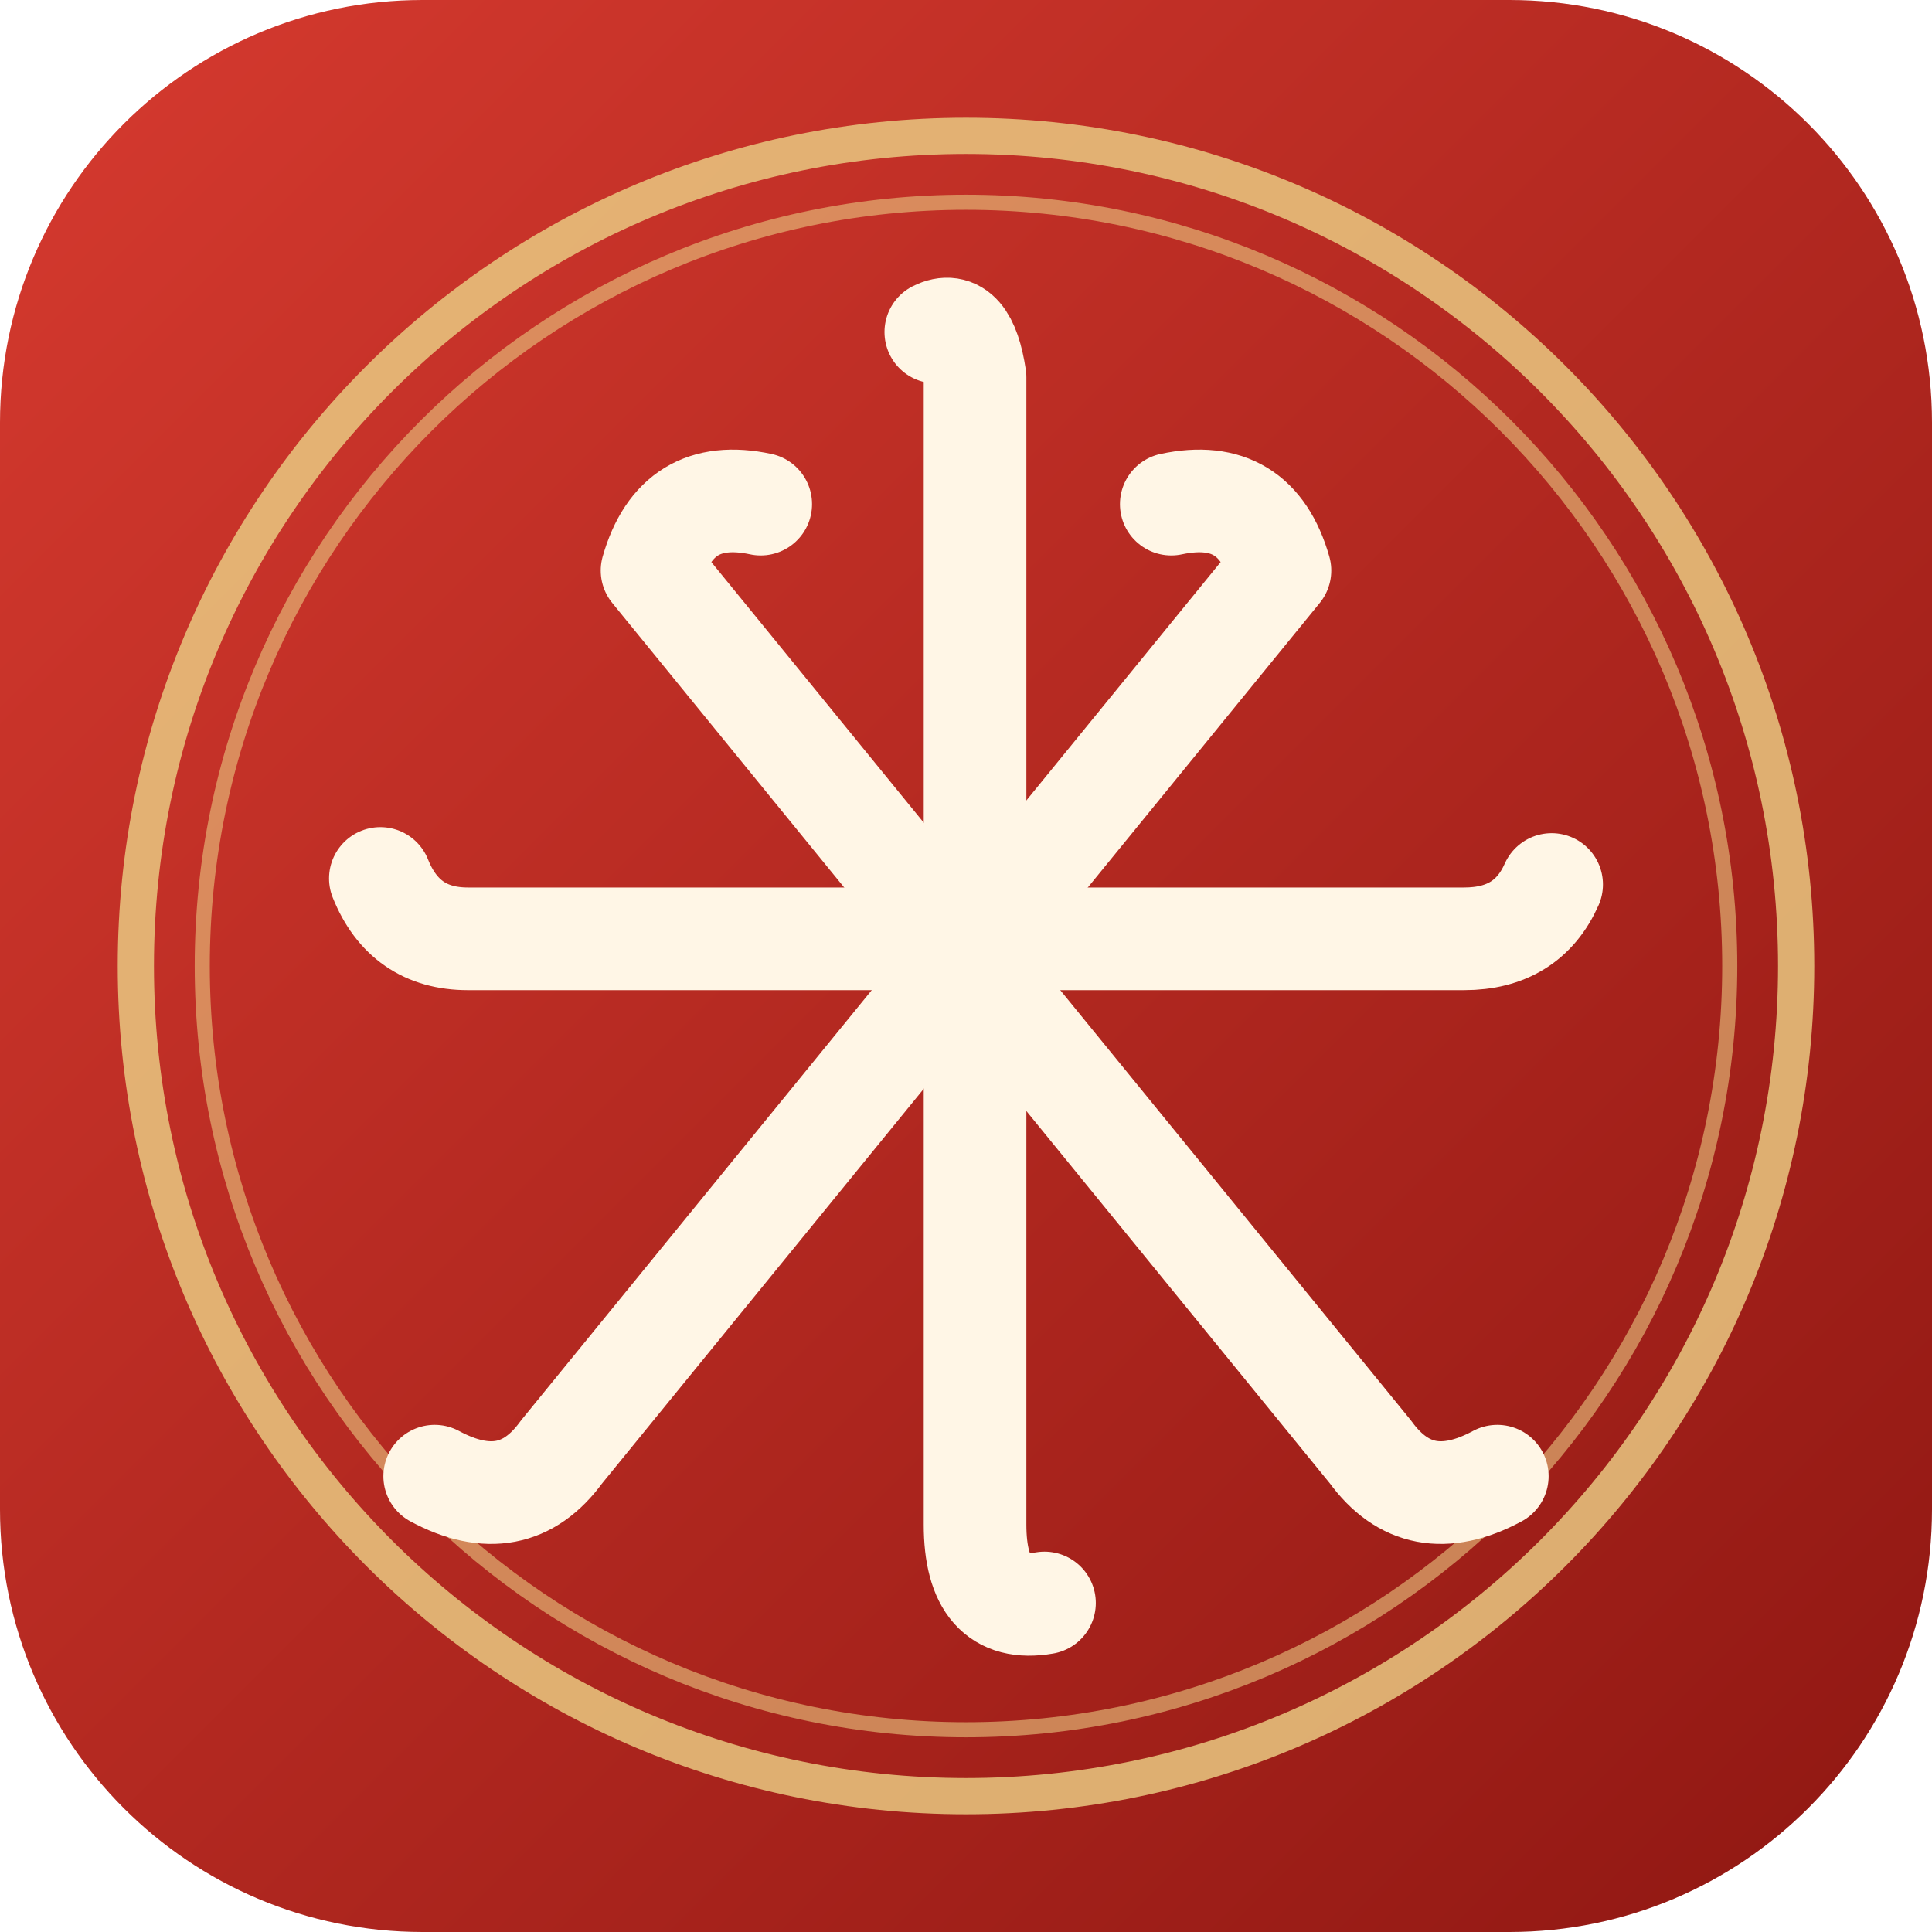
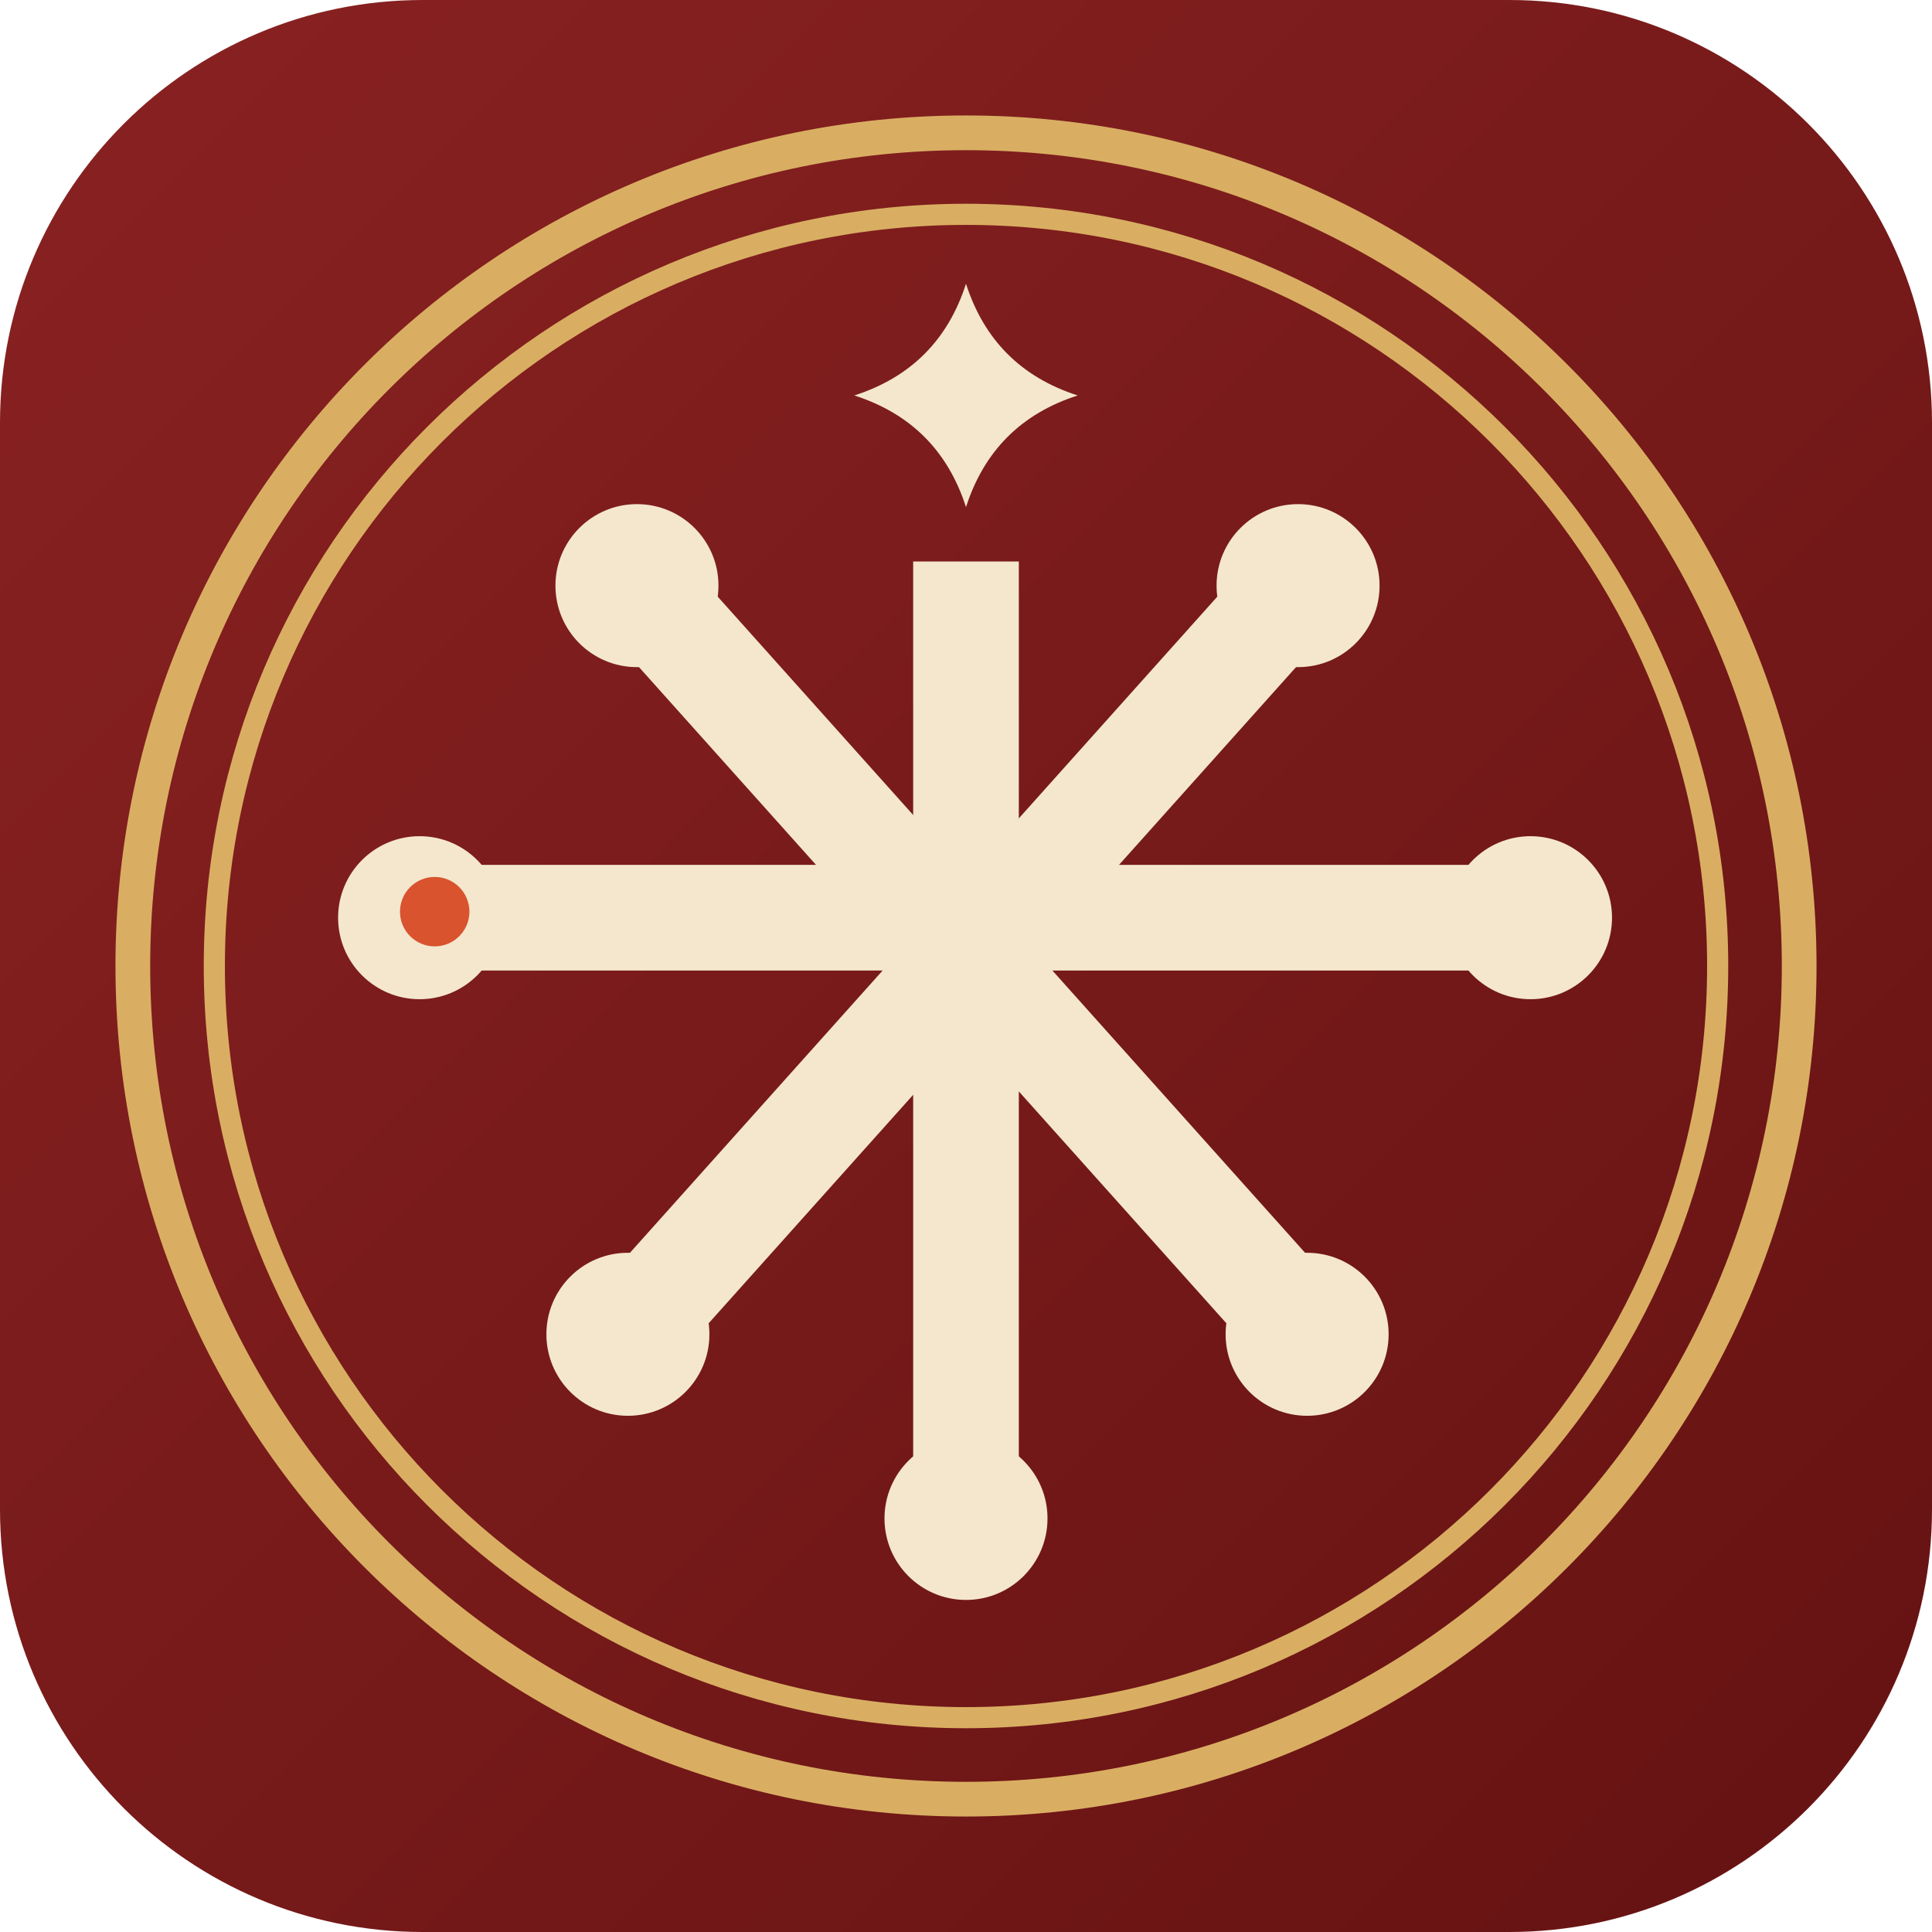
<svg xmlns="http://www.w3.org/2000/svg" viewBox="0 0 64 64">
  <defs>
    <linearGradient id="g" x1="0" y1="0" x2="1" y2="1">
-       <stop offset="0" stop-color="#d63a2f" />
-       <stop offset="1" stop-color="#8f1712" />
+       <stop offset="0" stop-color="#8a2222" />
+       <stop offset="1" stop-color="#651212" />
    </linearGradient>
  </defs>
  <rect width="64" height="64" rx="14" fill="url(#g)" />
-   <circle cx="32" cy="32" r="27.5" fill="none" stroke="#e9c880" stroke-width="1.2" opacity=".85" />
-   <circle cx="32" cy="32" r="25.3" fill="none" stroke="#e9c880" stroke-width=".5" opacity=".6" />
-   <g transform="translate(32 32) scale(1.0) translate(-32 -31.5)" fill="none" stroke="#fff6e6" stroke-width="3.4" stroke-linecap="round" stroke-linejoin="round">
-     <path d="M31 10.5 Q32 10 32.3 12 L32.3 50 Q32.3 53 34.6 52.6" />
-     <path d="M12.6 28.6 Q13.4 30.6 15.5 30.6 L48.5 30.6 Q50.6 30.6 51.4 28.8" />
-     <path d="M25.2 16.2 Q22.4 15.6 21.6 18.4 L45.4 47.6 Q47 49.8 49.6 48.4" />
-     <path d="M38.8 16.2 Q41.6 15.6 42.4 18.4 L18.6 47.6 Q17 49.8 14.4 48.4" />
+   <g>
+     <circle cx="32" cy="32" r="27.6" fill="none" stroke="#d9ae62" stroke-width="1.15" />
+     <circle cx="32" cy="32" r="24.9" fill="none" stroke="#d9ae62" stroke-width=".7" />
+     <g stroke="#f4e7cd" stroke-width="3.5" stroke-linecap="butt">
+       <line x1="32" y1="18.6" x2="32" y2="50.3" />
+       <line x1="13.9" y1="30.4" x2="50.7" y2="30.4" />
+       <line x1="21.1" y1="19.4" x2="43.3" y2="44.2" />
+       <line x1="43.0" y1="19.4" x2="20.8" y2="44.2" />
+     </g>
+     <g fill="#f4e7cd">
+       <circle cx="32" cy="50.3" r="2.7" />
+       <circle cx="13.9" cy="30.4" r="2.7" />
+       <circle cx="50.7" cy="30.4" r="2.7" />
+       <circle cx="21.1" cy="19.4" r="2.7" />
+       <circle cx="43.0" cy="19.4" r="2.7" />
+       <circle cx="20.8" cy="44.2" r="2.7" />
+       <circle cx="43.3" cy="44.2" r="2.7" />
+       <path d="M32 9.4 Q32.9 12.2 35.7 13.1 Q32.9 14 32 16.8 Q31.1 14 28.3 13.1 Q31.1 12.2 32 9.4Z" />
+     </g>
+     <circle cx="14.4" cy="30.2" r="1.15" fill="#d8532e" stroke="none" />
  </g>
</svg>
